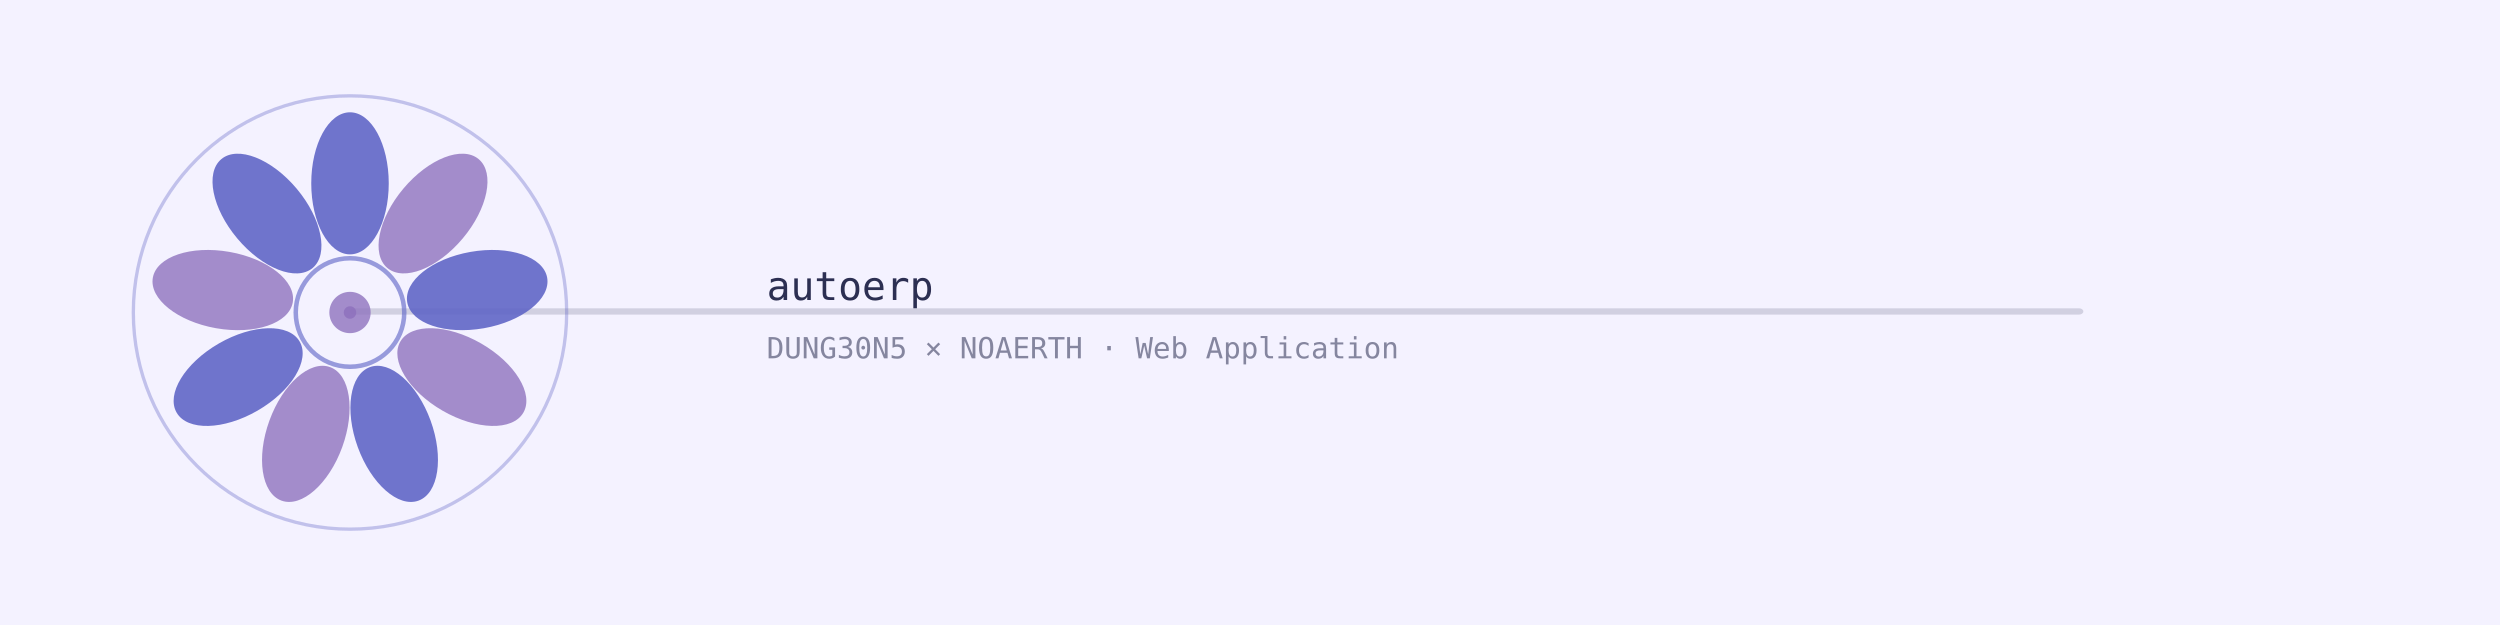
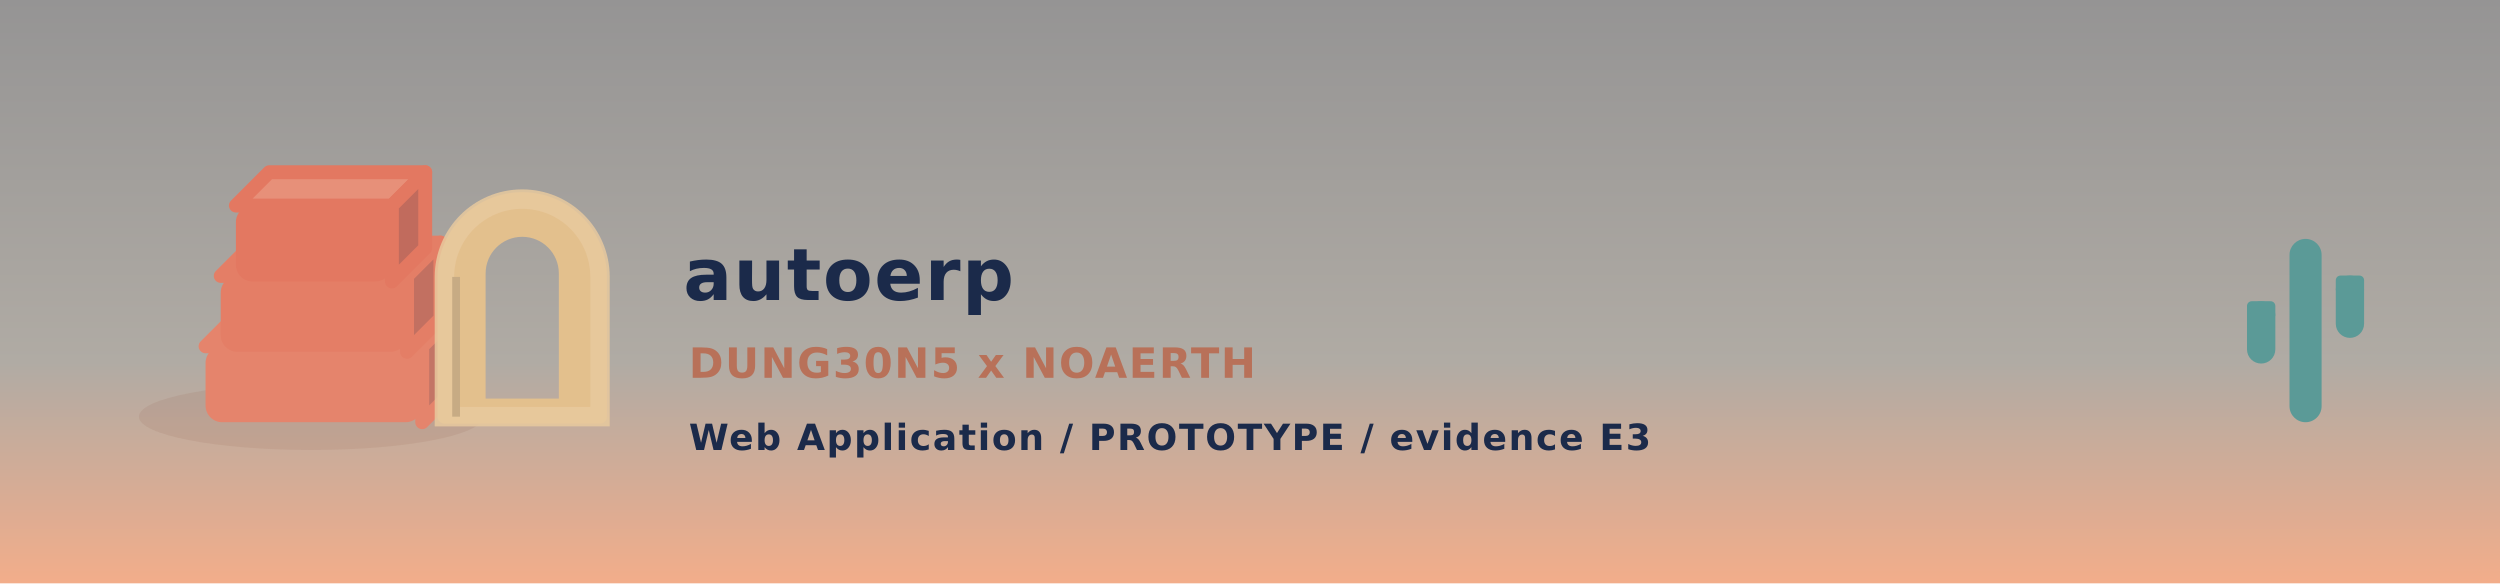
- <svg xmlns="http://www.w3.org/2000/svg" viewBox="0 0 1200 300" width="1200" height="300" role="img" aria-label="autoerp identity object">
-   <rect width="1200" height="300" fill="#f4f2ff" />
-   <defs>
-     <linearGradient id="gft" x1="0" y1="0" x2="1" y2="1">
-       <stop offset="0%" stop-color="#6166c7" />
-       <stop offset="100%" stop-color="#8f73be" />
-     </linearGradient>
-   </defs>
-   <rect x="168.00" y="148.00" width="832.00" height="3.00" rx="2.00" fill="rgba(23,26,64,0.160)" opacity="1.00" />
+ <svg xmlns="http://www.w3.org/2000/svg" width="900" height="210" viewBox="0 0 900 210" role="img" aria-label="autoerp - identity object">
+   <linearGradient id="skyf" x1="0" y1="0" x2="0" y2="1">
+     <stop offset="0" stop-color="#959494" />
+     <stop offset="0.62" stop-color="#b0aba4" />
+     <stop offset="1" stop-color="#f3ad8a" />
+   </linearGradient>
+   <rect width="900" height="210" fill="url(#skyf)" />
+   <rect x="0" y="352" width="900" height="-142" fill="#e9cda3" />
+   <rect x="0" y="352" width="900" height="3" fill="#ebd1a9" />
+   <ellipse cx="112" cy="150" rx="62" ry="12" fill="rgba(138,90,68,0.11)" />
  <g>
-     <ellipse cx="168.00" cy="88.00" rx="18.60" ry="34.10" fill="rgba(97,102,199,0.900)" opacity="1.00" transform="rotate(0.0 168.00 88.00)" />
-     <ellipse cx="207.85" cy="102.51" rx="18.60" ry="34.10" fill="rgba(143,115,190,0.800)" opacity="1.00" transform="rotate(40.0 207.85 102.51)" />
-     <ellipse cx="229.06" cy="139.23" rx="18.60" ry="34.10" fill="rgba(97,102,199,0.900)" opacity="1.00" transform="rotate(80.0 229.06 139.23)" />
-     <ellipse cx="221.69" cy="181.00" rx="18.60" ry="34.10" fill="rgba(143,115,190,0.800)" opacity="1.00" transform="rotate(120.0 221.69 181.00)" />
-     <ellipse cx="189.21" cy="208.26" rx="18.60" ry="34.10" fill="rgba(97,102,199,0.900)" opacity="1.00" transform="rotate(160.0 189.21 208.26)" />
-     <ellipse cx="146.79" cy="208.26" rx="18.60" ry="34.10" fill="rgba(143,115,190,0.800)" opacity="1.00" transform="rotate(200.0 146.79 208.26)" />
-     <ellipse cx="114.31" cy="181.00" rx="18.60" ry="34.10" fill="rgba(97,102,199,0.900)" opacity="1.00" transform="rotate(240.0 114.31 181.00)" />
-     <ellipse cx="106.94" cy="139.23" rx="18.60" ry="34.10" fill="rgba(143,115,190,0.800)" opacity="1.00" transform="rotate(280.0 106.94 139.23)" />
-     <ellipse cx="128.15" cy="102.51" rx="18.60" ry="34.10" fill="rgba(97,102,199,0.900)" opacity="1.00" transform="rotate(320.0 128.15 102.51)" />
-     <circle cx="168.00" cy="150.00" r="26.04" fill="none" stroke="rgba(97,102,199,0.900)" stroke-width="2.17" opacity="0.70" />
-     <circle cx="168.00" cy="150.00" r="9.92" fill="rgba(143,115,190,0.800)" opacity="1.00" />
-     <animate attributeName="opacity" values="0.25;1.0;0.25" dur="13.6s" begin="0s" repeatCount="indefinite" />
+     <path d="M74,124.67 L152,124.67 L164,112.67 L86,112.67 Z" fill="#e99a82" stroke="#e5846c" stroke-width="5" stroke-linejoin="round" />
+     <path d="M152,124.67 L164,112.67 L164,140 L152,152 Z" fill="#c37566" stroke="#e5846c" stroke-width="5" stroke-linejoin="round" />
+     <rect x="74" y="124.67" width="78" height="27.33" rx="6" fill="#e5846c" />
+     <path d="M79.46,99.33 L146.54,99.33 L158.54,87.33 L91.46,87.33 Z" fill="#e8957d" stroke="#e47e66" stroke-width="5" stroke-linejoin="round" />
+     <path d="M146.54,99.33 L158.54,87.33 L158.54,114.67 L146.54,126.67 Z" fill="#c27061" stroke="#e47e66" stroke-width="5" stroke-linejoin="round" />
+     <rect x="79.46" y="99.33" width="67.08" height="27.33" rx="6" fill="#e47e66" />
+     <path d="M84.92,74 L141.08,74 L153.08,62 L96.92,62 Z" fill="#e79079" stroke="#e37861" stroke-width="5" stroke-linejoin="round" />
+     <path d="M141.08,74 L153.08,62 L153.08,89.33 L141.08,101.33 Z" fill="#c16b5d" stroke="#e37861" stroke-width="5" stroke-linejoin="round" />
+     <rect x="84.92" y="74" width="56.16" height="27.33" rx="6" fill="#e37861" />
+     <animate attributeName="opacity" values="0.72;1;0.72" dur="6s" begin="0s" repeatCount="indefinite" />
  </g>
-   <g>
-     <ellipse cx="168.00" cy="88.00" rx="18.60" ry="34.10" fill="none" opacity="1.00" transform="rotate(0.0 168.00 88.00)" />
-     <ellipse cx="207.85" cy="102.51" rx="18.60" ry="34.10" fill="none" opacity="1.00" transform="rotate(40.0 207.85 102.51)" />
-     <ellipse cx="229.06" cy="139.23" rx="18.60" ry="34.10" fill="none" opacity="1.00" transform="rotate(80.0 229.06 139.23)" />
-     <ellipse cx="221.69" cy="181.00" rx="18.60" ry="34.10" fill="none" opacity="1.00" transform="rotate(120.0 221.69 181.00)" />
-     <ellipse cx="189.21" cy="208.26" rx="18.60" ry="34.10" fill="none" opacity="1.00" transform="rotate(160.0 189.21 208.26)" />
-     <ellipse cx="146.79" cy="208.26" rx="18.60" ry="34.10" fill="none" opacity="1.00" transform="rotate(200.0 146.79 208.26)" />
-     <ellipse cx="114.31" cy="181.00" rx="18.60" ry="34.10" fill="none" opacity="1.00" transform="rotate(240.0 114.31 181.00)" />
-     <ellipse cx="106.94" cy="139.23" rx="18.60" ry="34.10" fill="none" opacity="1.00" transform="rotate(280.0 106.94 139.23)" />
-     <ellipse cx="128.15" cy="102.51" rx="18.60" ry="34.10" fill="none" opacity="1.00" transform="rotate(320.0 128.15 102.51)" />
-     <circle cx="168.00" cy="150.00" r="26.04" fill="none" stroke="none" stroke-width="2.17" opacity="0.70" />
-     <circle cx="168.00" cy="150.00" r="9.92" fill="none" opacity="1.00" />
-     <animateTransform attributeName="transform" type="rotate" values="0.0 0.00 0.00 360.0 0.00 0.00" dur="27.2s" begin="0s" repeatCount="indefinite" />
-   </g>
-   <g>
-     <circle cx="168.00" cy="150.00" r="104.00" fill="none" stroke="rgba(97,102,199,0.350)" stroke-width="1.60" opacity="1.00" />
-     <animate attributeName="opacity" values="0.25;1.0;0.25" dur="13.6s" begin="0s" repeatCount="indefinite" />
-   </g>
-   <circle cx="168" cy="150" r="3" fill="rgba(143,115,190,0.900)">
-     <animate attributeName="opacity" values="0.35;0.95;0.35" dur="13.6s" begin="0s" repeatCount="indefinite" />
-   </circle>
-   <text x="368" y="144" font-family="ui-monospace,Menlo,monospace" font-size="19" fill="rgba(23,26,64,0.900)">autoerp</text>
-   <text x="368" y="172" font-family="ui-monospace,Menlo,monospace" font-size="14" fill="rgba(23,26,64,0.500)">DUNG30N5 × NOAERTH · Web Application</text>
+   <path d="M160,150 L160,99.68 A28,28 0 0 1 216,99.68 L216,150 Z M172.32,146 L172.32,98.43 A15.68,15.68 0 0 1 203.68,98.43 L203.68,146 Z" fill="#e3c08d" fill-rule="evenodd" stroke="#e3c08d" stroke-width="5" stroke-linejoin="round" />
+   <path d="M160,150 L160,99.68 A28,28 0 0 1 216,99.68 L216,150 Z" fill="none" stroke="#e8c99d" stroke-width="7" stroke-linecap="round" opacity="0.85" />
+   <rect x="162.8" y="99.68" width="2.8" height="50.32" fill="#c7ab84" />
+   <text x="246" y="108" font-family="Verdana,DejaVu Sans,sans-serif" font-size="26" font-weight="700" letter-spacing="0.6" fill="#1b2a4a" text-anchor="start">autoerp</text>
+   <text x="248" y="136" font-family="Verdana,DejaVu Sans,sans-serif" font-size="15" font-weight="700" letter-spacing="0.6" fill="#b87159" text-anchor="start">DUNG30N5 x NOAERTH</text>
+   <text x="248" y="162" font-family="Verdana,DejaVu Sans,sans-serif" font-size="13" font-weight="700" letter-spacing="0.6" fill="#1b2a4a" text-anchor="start">Web Application  /  PROTOTYPE  /  evidence E3</text>
+   <rect x="824.22" y="86" width="11.56" height="66" rx="5.78" fill="#5b9a97" />
+   <rect x="808.92" y="108.44" width="10.2" height="22.44" rx="5.1" fill="#5b9a97" />
+   <rect x="808.92" y="108.44" width="10.2" height="6.6" rx="1.7" fill="#5b9a97" />
+   <rect x="840.88" y="99.2" width="10.2" height="22.44" rx="5.1" fill="#5b9a97" />
+   <rect x="840.88" y="99.2" width="10.2" height="6.6" rx="1.7" fill="#5b9a97" />
</svg>
